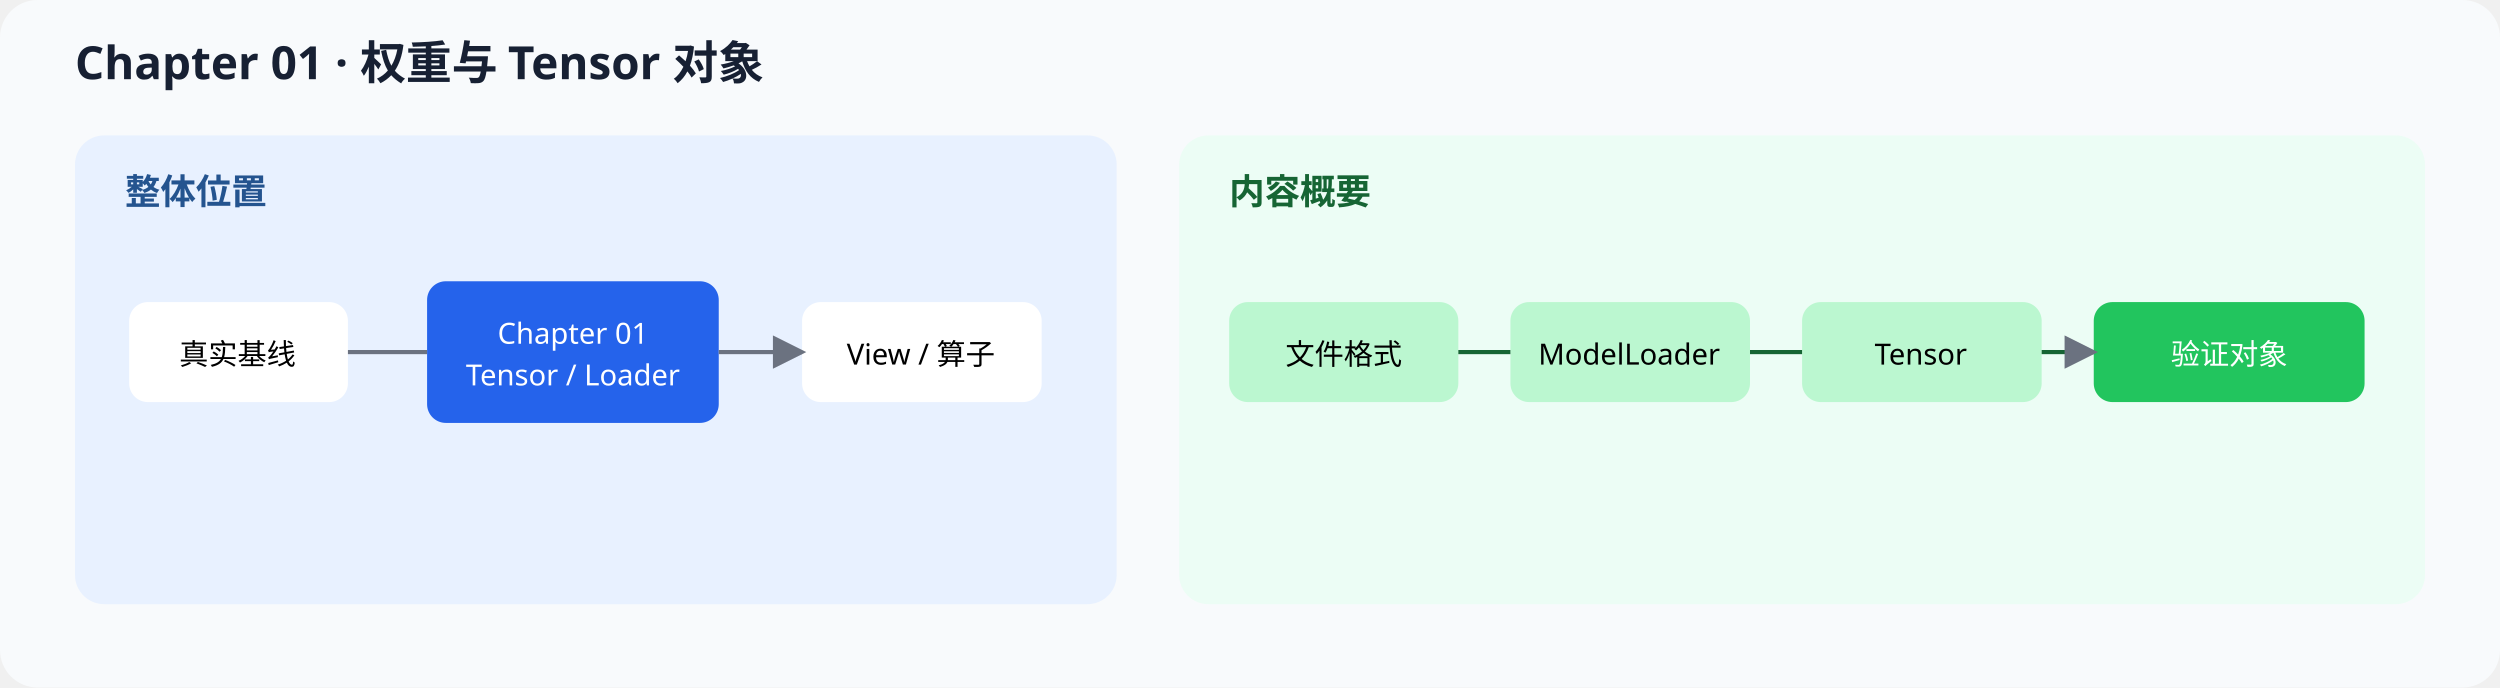
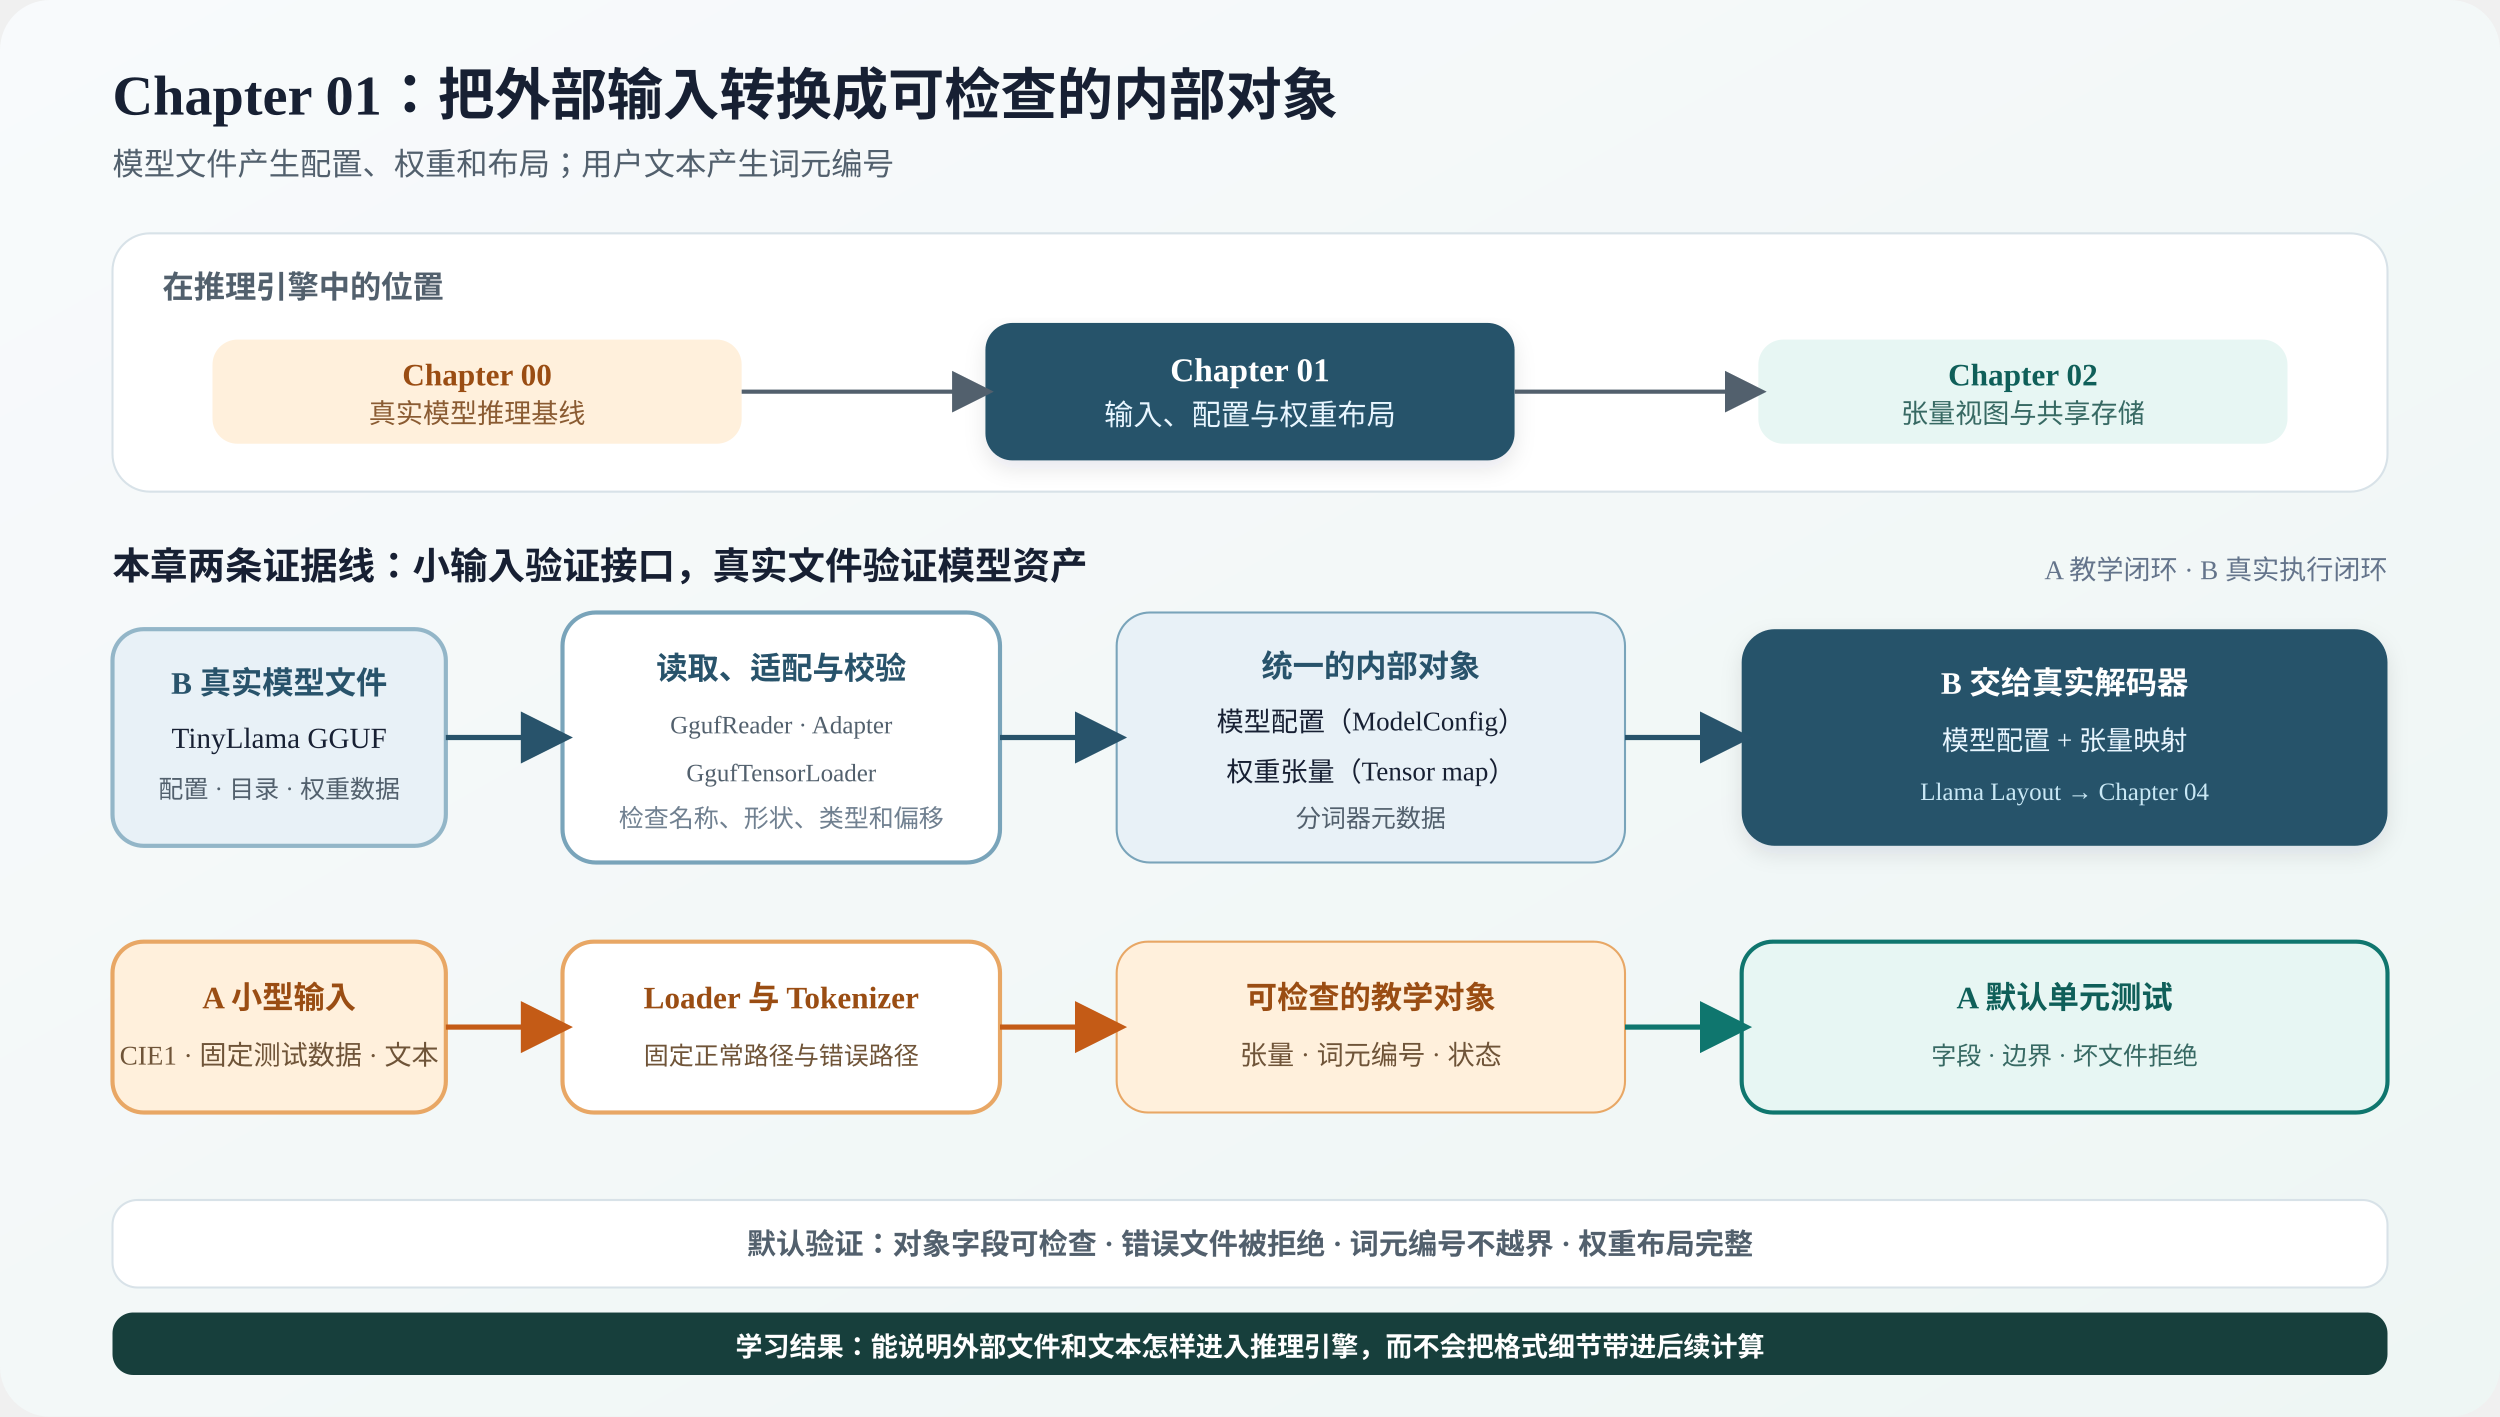
- <svg xmlns="http://www.w3.org/2000/svg" viewBox="0 0 1200 330" role="img" aria-labelledby="title desc">
+ <svg xmlns="http://www.w3.org/2000/svg" viewBox="0 0 1200 680" role="img" aria-labelledby="title desc">
  <defs>
-     <marker id="a" markerWidth="8" markerHeight="8" refX="7" refY="4" orient="auto">
-       <path d="M0 0L8 4L0 8Z" fill="#6b7280" />
+     <style>text { font-family: "Noto Sans CJK SC", "Droid Sans Fallback", sans-serif !important; }</style>
+     <linearGradient id="background" x1="0" y1="0" x2="1" y2="1">
+       <stop offset="0" stop-color="#f8fafc" />
+       <stop offset="1" stop-color="#eef6f4" />
+     </linearGradient>
+     <marker id="arrow" markerWidth="10" markerHeight="10" refX="8" refY="5" orient="auto">
+       <path d="M0,0 L10,5 L0,10 Z" fill="#52606d" />
    </marker>
+     <marker id="arrow-blue" markerWidth="10" markerHeight="10" refX="8" refY="5" orient="auto">
+       <path d="M0,0 L10,5 L0,10 Z" fill="#28536b" />
+     </marker>
+     <marker id="arrow-orange" markerWidth="10" markerHeight="10" refX="8" refY="5" orient="auto">
+       <path d="M0,0 L10,5 L0,10 Z" fill="#c45b16" />
+     </marker>
+     <marker id="arrow-teal" markerWidth="10" markerHeight="10" refX="8" refY="5" orient="auto">
+       <path d="M0,0 L10,5 L0,10 Z" fill="#0f766e" />
+     </marker>
+     <filter id="shadow" x="-10%" y="-10%" width="120%" height="130%">
+       <feDropShadow dx="0" dy="4" stdDeviation="5" flood-color="#0f172a" flood-opacity="0.10" />
+     </filter>
  </defs>
-   <rect width="1200" height="330" rx="18" fill="#f8fafc" />
-   <text x="36" y="38" font-family="sans-serif" font-size="22" font-weight="700" fill="#172033">Chapter 01 · 权重与 Tensor 对象</text>
-   <rect x="36" y="65" width="500" height="225" rx="14" fill="#e8f1ff" />
-   <text x="60" y="98" font-family="sans-serif" font-size="17" font-weight="700" fill="#24548f">整体位置</text>
-   <g font-family="sans-serif" font-size="14" text-anchor="middle">
-     <rect x="62" y="145" width="105" height="48" rx="9" fill="#fff" />
-     <text x="114" y="175">真实基线</text>
-     <rect x="205" y="135" width="140" height="68" rx="9" fill="#2563eb" />
-     <text x="275" y="165" fill="#fff">Chapter 01</text>
-     <text x="275" y="185" fill="#fff">Tensor / Loader</text>
-     <rect x="385" y="145" width="115" height="48" rx="9" fill="#fff" />
-     <text x="442" y="175">View / 算子</text>
+   <rect width="1200" height="680" rx="24" fill="url(#background)" />
+   <text x="54" y="55" font-size="27" font-weight="700" fill="#172033">Chapter 01：把外部输入转换成可检查的内部对象</text>
+   <text x="54" y="84" font-size="15" fill="#52606d">模型文件产生配置、权重和布局；用户文本产生词元编号</text>
+   <rect x="54" y="112" width="1092" height="124" rx="18" fill="#ffffff" stroke="#d8e2e8" />
+   <text x="78" y="143" font-size="15" font-weight="700" fill="#52606d">在推理引擎中的位置</text>
+   <g text-anchor="middle">
+     <rect x="102" y="163" width="254" height="50" rx="12" fill="#fff0dc" />
+     <text x="229" y="185" font-size="15" font-weight="700" fill="#9a4d13">Chapter 00</text>
+     <text x="229" y="203" font-size="13" fill="#8a5b32">真实模型推理基线</text>
+     <rect x="473" y="155" width="254" height="66" rx="13" fill="#28536b" filter="url(#shadow)" />
+     <text x="600" y="183" font-size="16" font-weight="700" fill="#ffffff">Chapter 01</text>
+     <text x="600" y="204" font-size="14" fill="#e8f6ff">输入、配置与权重布局</text>
+     <rect x="844" y="163" width="254" height="50" rx="12" fill="#e7f6f3" />
+     <text x="971" y="185" font-size="15" font-weight="700" fill="#0f5f59">Chapter 02</text>
+     <text x="971" y="203" font-size="13" fill="#376963">张量视图与共享存储</text>
  </g>
-   <path d="M167 169H205M345 169H385" stroke="#6b7280" stroke-width="2" marker-end="url(#a)" />
-   <rect x="566" y="65" width="598" height="225" rx="14" fill="#ecfdf5" />
-   <text x="590" y="98" font-family="sans-serif" font-size="17" font-weight="700" fill="#166534">内容概要</text>
-   <g font-family="sans-serif" font-size="14" text-anchor="middle">
-     <rect x="590" y="145" width="110" height="48" rx="9" fill="#bbf7d0" />
-     <text x="645" y="175">文件格式</text>
-     <rect x="725" y="145" width="115" height="48" rx="9" fill="#bbf7d0" />
-     <text x="782" y="175">ModelLoader</text>
-     <rect x="865" y="145" width="115" height="48" rx="9" fill="#bbf7d0" />
-     <text x="922" y="175">Tensor</text>
-     <rect x="1005" y="145" width="130" height="48" rx="9" fill="#22c55e" />
-     <text x="1070" y="175" fill="#fff">验证对象</text>
+   <path d="M356 188 H473" fill="none" stroke="#52606d" stroke-width="2" marker-end="url(#arrow)" />
+   <path d="M727 188 H844" fill="none" stroke="#52606d" stroke-width="2" marker-end="url(#arrow)" />
+   <text x="54" y="278" font-size="18" font-weight="700" fill="#172033">本章两条证据线：小输入验证接口，真实文件验证模型资产</text>
+   <text x="1146" y="278" font-size="13" text-anchor="end" fill="#64748b">A 教学闭环 · B 真实执行闭环</text>
+   <g>
+     <rect x="54" y="302" width="160" height="104" rx="15" fill="#e8f1f7" stroke="#93b6c8" stroke-width="2" />
+     <text x="134" y="333" font-size="15" font-weight="700" text-anchor="middle" fill="#28536b">B 真实模型文件</text>
+     <text x="134" y="359" font-size="14" text-anchor="middle" fill="#172033">TinyLlama GGUF</text>
+     <text x="134" y="383" font-size="12" text-anchor="middle" fill="#52606d">配置 · 目录 · 权重数据</text>
+     <rect x="270" y="294" width="210" height="120" rx="16" fill="#ffffff" stroke="#79a4ba" stroke-width="2" />
+     <text x="375" y="326" font-size="15" font-weight="700" text-anchor="middle" fill="#28536b">读取、适配与校验</text>
+     <text x="375" y="352" font-size="12" text-anchor="middle" fill="#52606d">GgufReader · Adapter</text>
+     <text x="375" y="375" font-size="12" text-anchor="middle" fill="#52606d">GgufTensorLoader</text>
+     <text x="375" y="397" font-size="12" text-anchor="middle" fill="#708090">检查名称、形状、类型和偏移</text>
+     <rect x="536" y="294" width="244" height="120" rx="16" fill="#e8f1f7" stroke="#79a4ba" />
+     <text x="658" y="325" font-size="15" font-weight="700" text-anchor="middle" fill="#28536b">统一的内部对象</text>
+     <text x="658" y="351" font-size="13" text-anchor="middle" fill="#172033">模型配置（ModelConfig）</text>
+     <text x="658" y="375" font-size="13" text-anchor="middle" fill="#172033">权重张量（Tensor map）</text>
+     <text x="658" y="397" font-size="12" text-anchor="middle" fill="#52606d">分词器元数据</text>
+     <rect x="836" y="302" width="310" height="104" rx="16" fill="#28536b" filter="url(#shadow)" />
+     <text x="991" y="333" font-size="15" font-weight="700" text-anchor="middle" fill="#ffffff">B 交给真实解码器</text>
+     <text x="991" y="360" font-size="13" text-anchor="middle" fill="#e8f6ff">模型配置 + 张量映射</text>
+     <text x="991" y="384" font-size="12" text-anchor="middle" fill="#c9e8f5">Llama Layout → Chapter 04</text>
  </g>
-   <path d="M700 169H725M840 169H865M980 169H1005" stroke="#166534" stroke-width="2" marker-end="url(#a)" />
+   <path d="M214 354 H270" fill="none" stroke="#28536b" stroke-width="2.5" marker-end="url(#arrow-blue)" />
+   <path d="M480 354 H536" fill="none" stroke="#28536b" stroke-width="2.5" marker-end="url(#arrow-blue)" />
+   <path d="M780 354 H836" fill="none" stroke="#28536b" stroke-width="2.5" marker-end="url(#arrow-blue)" />
+   <g>
+     <rect x="54" y="452" width="160" height="82" rx="15" fill="#fff0dc" stroke="#e8a765" stroke-width="2" />
+     <text x="134" y="484" font-size="15" font-weight="700" text-anchor="middle" fill="#9a4d13">A 小型输入</text>
+     <text x="134" y="511" font-size="13" text-anchor="middle" fill="#6f5438">CIE1 · 固定测试数据 · 文本</text>
+     <rect x="270" y="452" width="210" height="82" rx="15" fill="#ffffff" stroke="#e8a765" stroke-width="2" />
+     <text x="375" y="484" font-size="15" font-weight="700" text-anchor="middle" fill="#9a4d13">Loader 与 Tokenizer</text>
+     <text x="375" y="511" font-size="12" text-anchor="middle" fill="#6f5438">固定正常路径与错误路径</text>
+     <rect x="536" y="452" width="244" height="82" rx="15" fill="#fff0dc" stroke="#e8a765" />
+     <text x="658" y="484" font-size="15" font-weight="700" text-anchor="middle" fill="#9a4d13">可检查的教学对象</text>
+     <text x="658" y="511" font-size="13" text-anchor="middle" fill="#6f5438">张量 · 词元编号 · 状态</text>
+     <rect x="836" y="452" width="310" height="82" rx="15" fill="#e7f6f3" stroke="#0f766e" stroke-width="2" />
+     <text x="991" y="484" font-size="15" font-weight="700" text-anchor="middle" fill="#0f5f59">A 默认单元测试</text>
+     <text x="991" y="511" font-size="12" text-anchor="middle" fill="#376963">字段 · 边界 · 坏文件拒绝</text>
+   </g>
+   <path d="M214 493 H270" fill="none" stroke="#c45b16" stroke-width="2.5" marker-end="url(#arrow-orange)" />
+   <path d="M480 493 H536" fill="none" stroke="#c45b16" stroke-width="2.5" marker-end="url(#arrow-orange)" />
+   <path d="M780 493 H836" fill="none" stroke="#0f766e" stroke-width="2.5" marker-end="url(#arrow-teal)" />
+   <rect x="54" y="576" width="1092" height="42" rx="12" fill="#ffffff" stroke="#d8e2e8" />
+   <text x="600" y="602" font-size="14" font-weight="700" text-anchor="middle" fill="#52606d">默认验证：对象字段可检查 · 错误文件被拒绝 · 词元编号不越界 · 权重布局完整</text>
+   <rect x="54" y="630" width="1092" height="30" rx="10" fill="#173f3c" />
+   <text x="600" y="651" font-size="13" font-weight="700" text-anchor="middle" fill="#ffffff">学习结果：能说明外部文件和文本怎样进入推理引擎，而不会把格式细节带进后续计算</text>
</svg>
